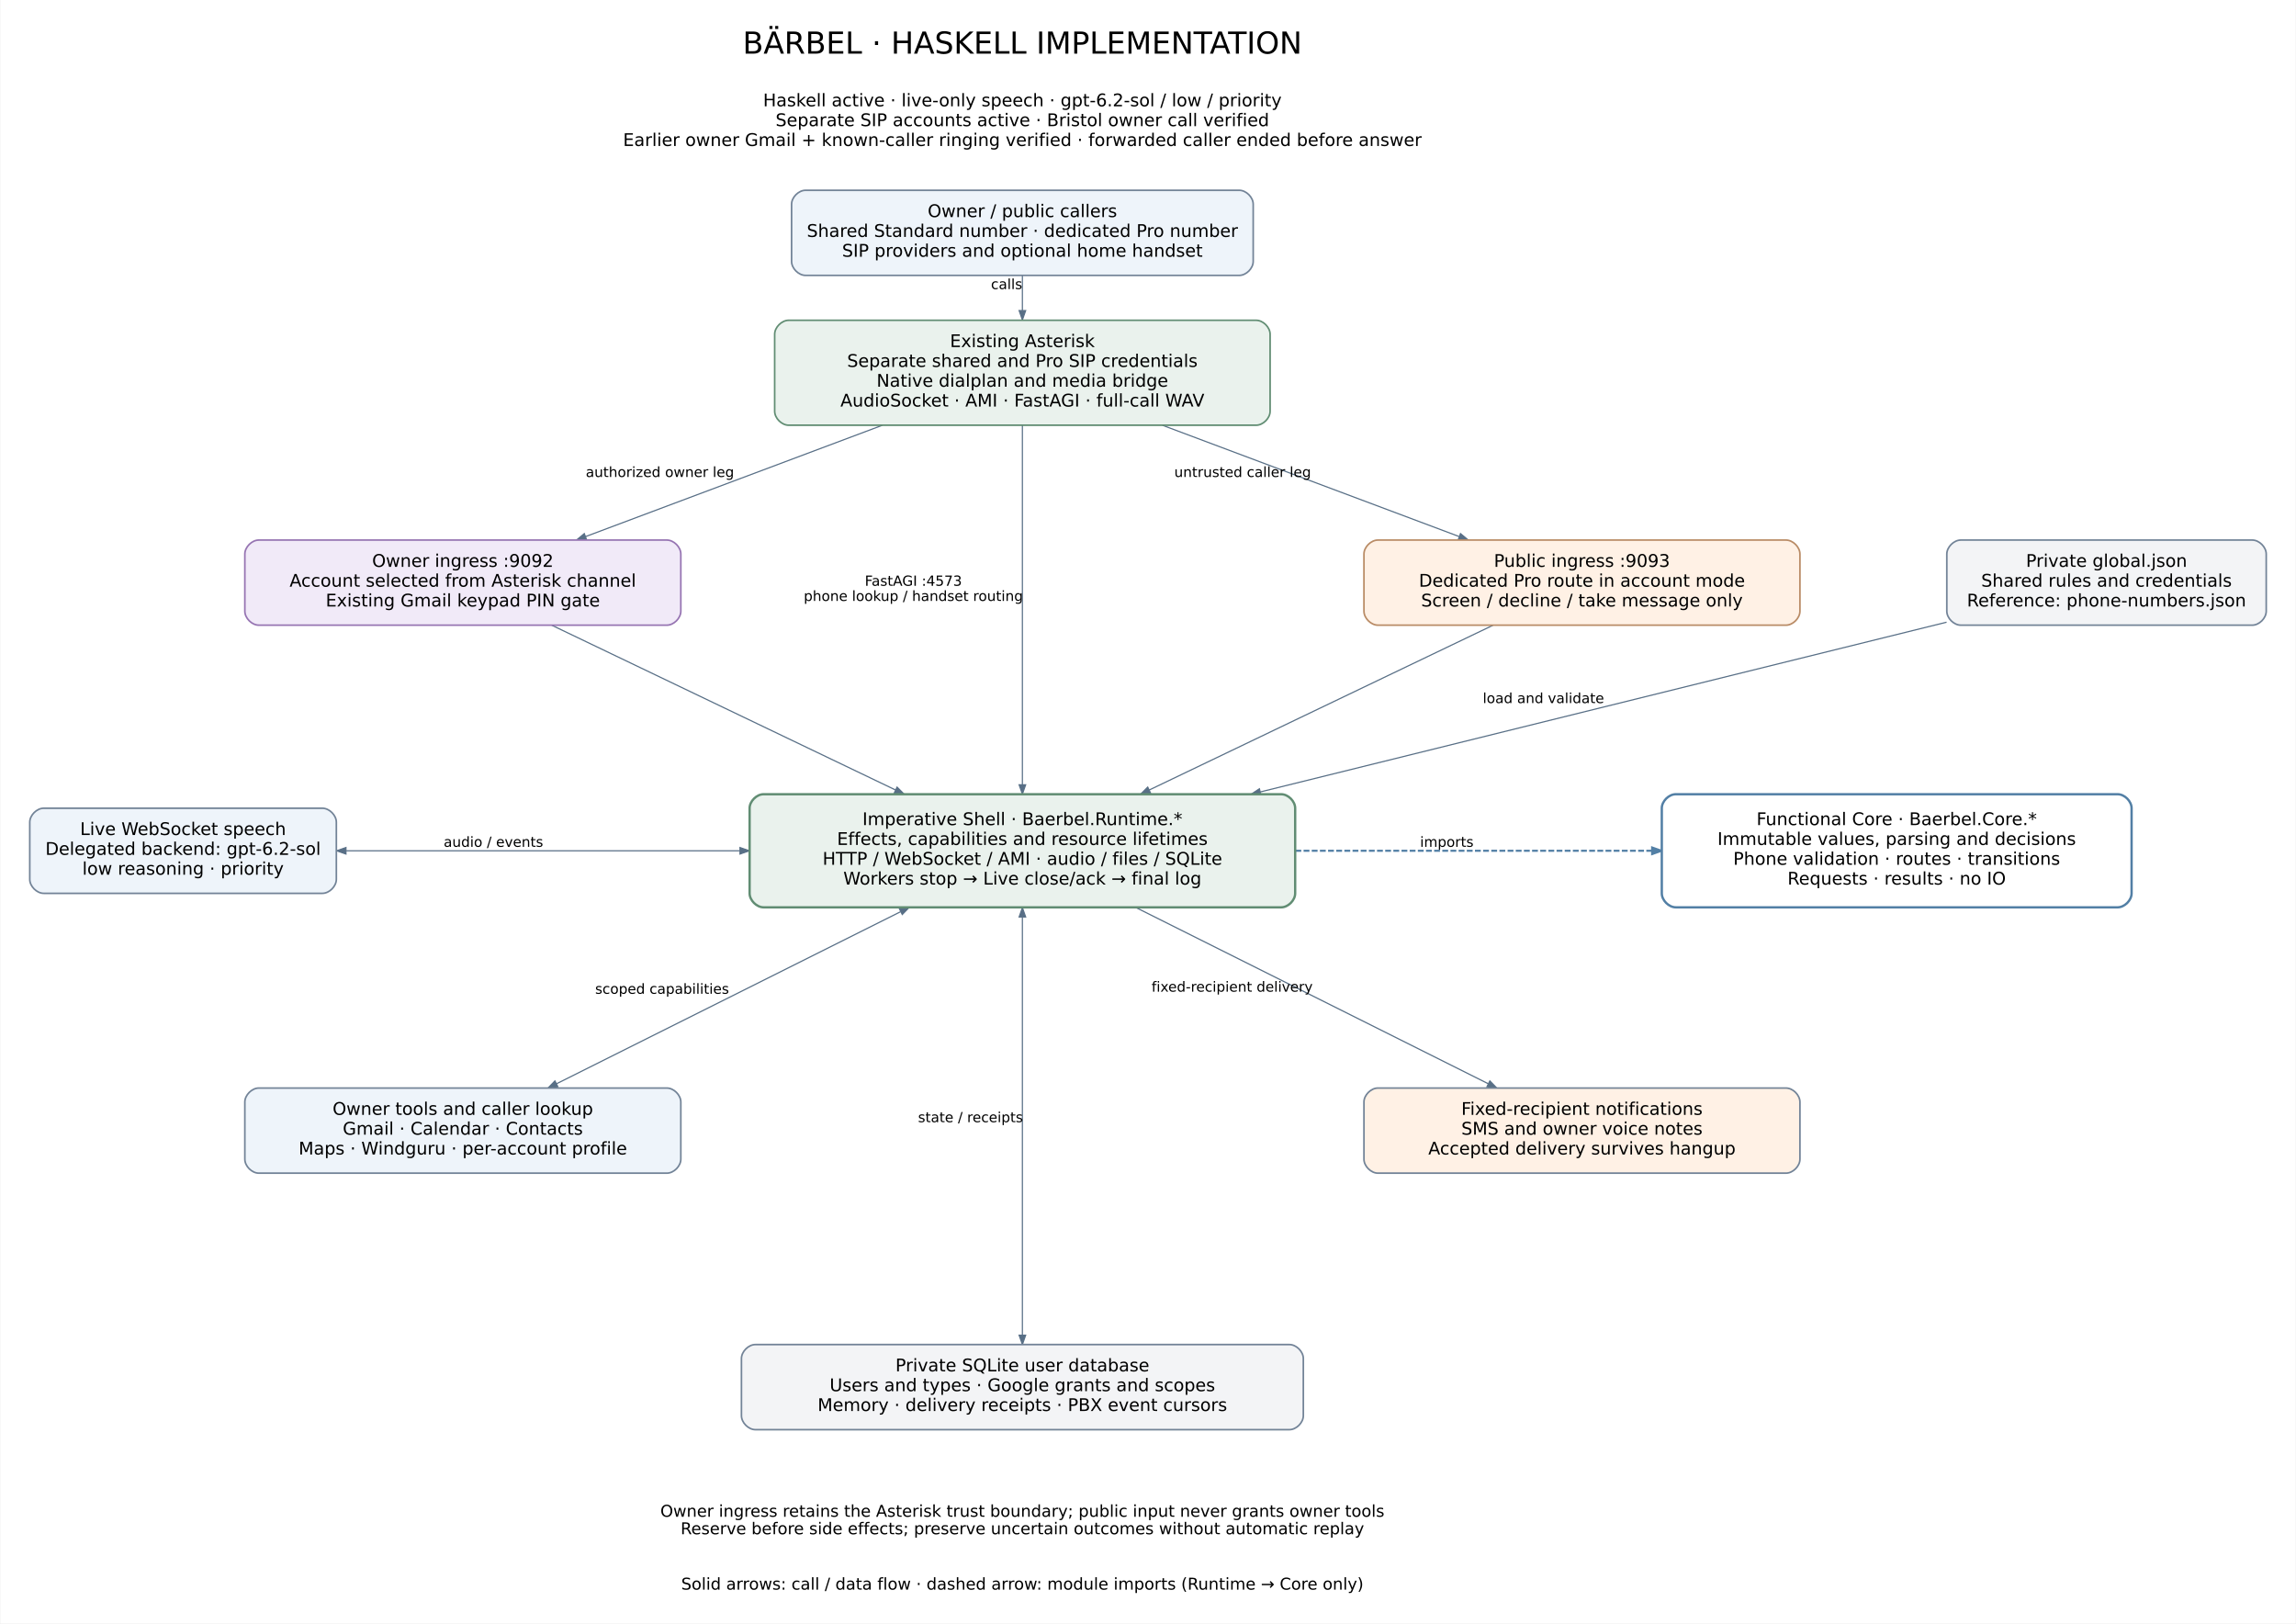
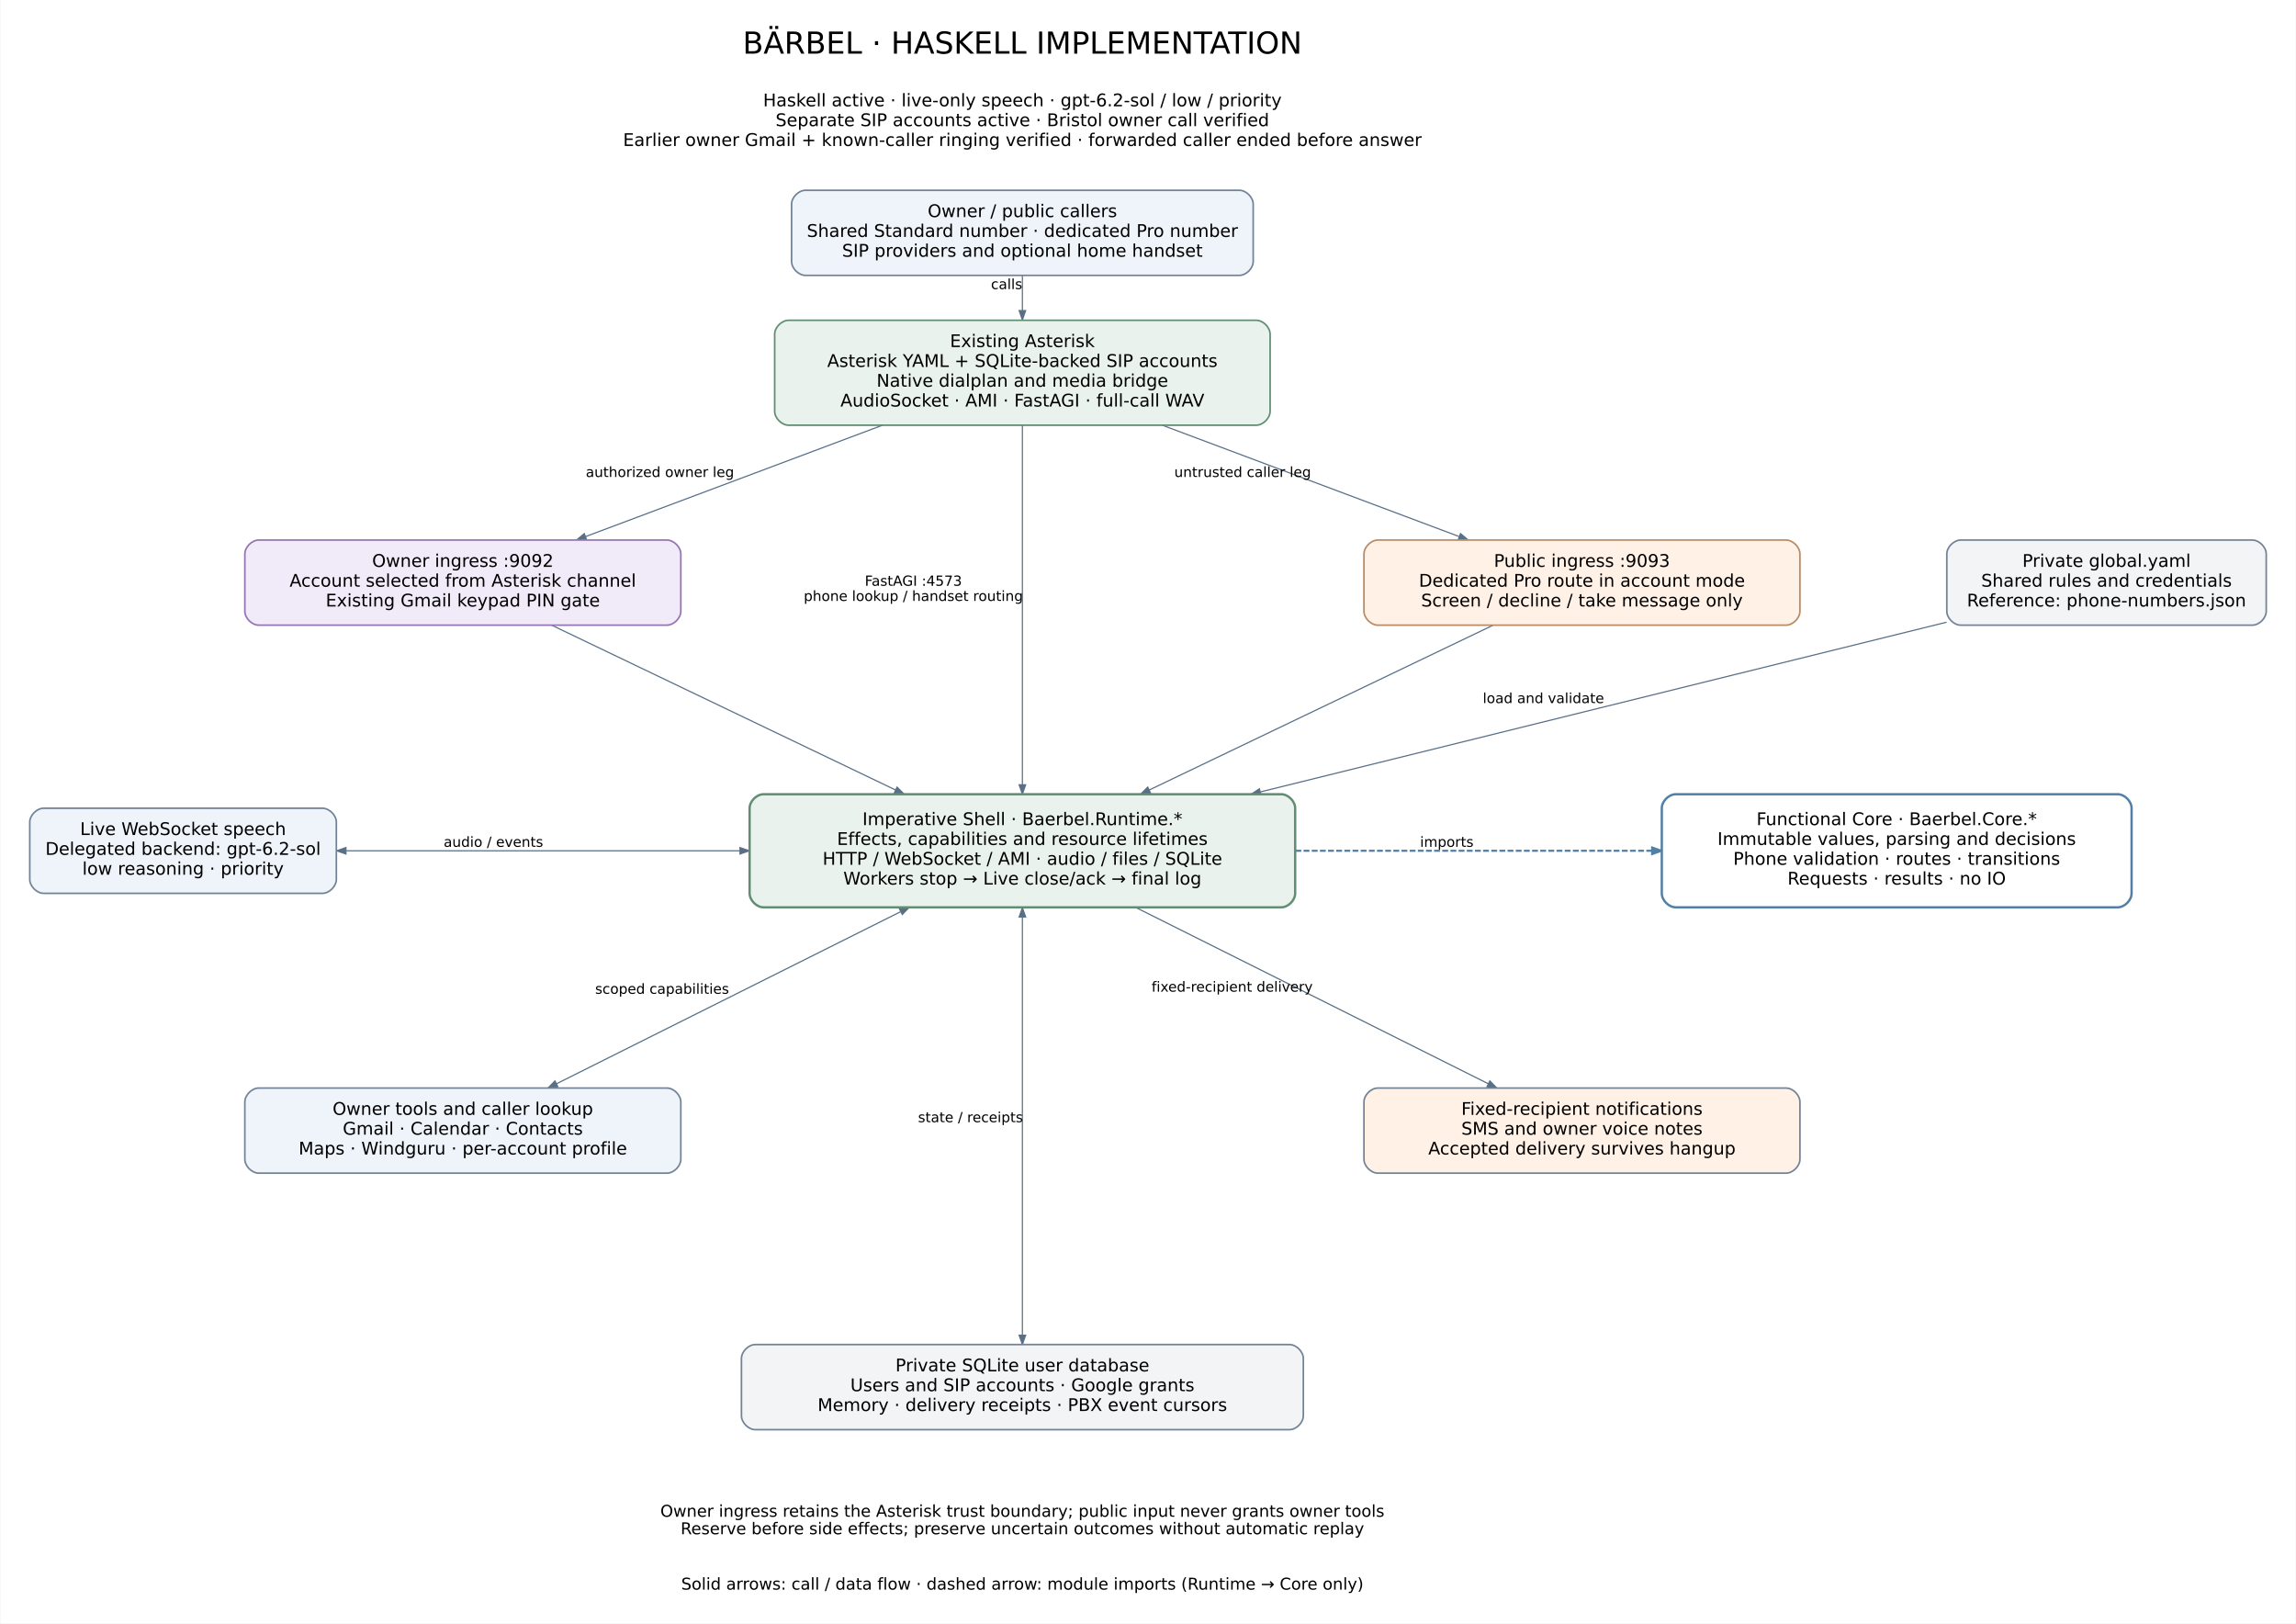
<svg xmlns="http://www.w3.org/2000/svg" width="1969pt" height="1392pt" viewBox="0.00 0.00 1968.90 1392.40">
  <g id="graph0" class="graph" transform="scale(1 1) rotate(0) translate(25.2 1367.2)">
    <polygon fill="#ffffff" stroke="transparent" points="-25.2,25.2 -25.2,-1367.2 1943.7,-1367.2 1943.7,25.2 -25.2,25.2" />
    <g id="edge1" class="edge">
      <path fill="none" stroke="#586f86" d="M851.5,-1130.84C851.5,-1121.38 851.5,-1111 851.5,-1100.87" />
      <polygon fill="#586f86" stroke="#586f86" points="854.3,-1100.83 851.5,-1092.83 848.7,-1100.83 854.3,-1100.83" />
      <text text-anchor="middle" x="838" y="-1119.26" font-family="DejaVu Sans" font-size="12.00">calls</text>
    </g>
    <g id="edge2" class="edge">
      <path fill="none" stroke="#586f86" d="M731.3,-1002.43C653.04,-973.08 551.93,-935.16 476.82,-907" />
      <polygon fill="#586f86" stroke="#586f86" points="477.65,-904.32 469.18,-904.13 475.69,-909.56 477.65,-904.32" />
      <text text-anchor="middle" x="540.56" y="-958.11" font-family="DejaVu Sans" font-size="12.00">authorized owner leg</text>
    </g>
    <g id="edge3" class="edge">
      <path fill="none" stroke="#586f86" d="M971.7,-1002.43C1049.96,-973.08 1151.07,-935.16 1226.18,-907" />
      <polygon fill="#586f86" stroke="#586f86" points="1227.31,-909.56 1233.82,-904.13 1225.35,-904.32 1227.31,-909.56" />
      <text text-anchor="middle" x="1040.44" y="-958.11" font-family="DejaVu Sans" font-size="12.00">untrusted caller leg</text>
    </g>
    <g id="edge4" class="edge">
      <path fill="none" stroke="#586f86" d="M851.5,-1002.45C851.5,-927.33 851.5,-776.64 851.5,-694.34" />
      <polygon fill="#586f86" stroke="#586f86" points="854.3,-694.11 851.5,-686.11 848.7,-694.11 854.3,-694.11" />
      <text text-anchor="middle" x="758" y="-864.8" font-family="DejaVu Sans" font-size="12.00">FastAGI :4573</text>
      <text text-anchor="middle" x="758" y="-851.8" font-family="DejaVu Sans" font-size="12.00">phone lookup / handset routing</text>
    </g>
    <g id="edge5" class="edge">
      <path fill="none" stroke="#586f86" d="M447.82,-830.93C527.4,-792.8 652.84,-732.69 742.77,-689.6" />
      <polygon fill="#586f86" stroke="#586f86" points="743.99,-692.12 749.99,-686.14 741.57,-687.07 743.99,-692.12" />
    </g>
    <g id="edge6" class="edge">
      <path fill="none" stroke="#586f86" d="M1255.18,-830.93C1175.6,-792.8 1050.16,-732.69 960.23,-689.6" />
      <polygon fill="#586f86" stroke="#586f86" points="961.43,-687.07 953.01,-686.14 959.01,-692.12 961.43,-687.07" />
    </g>
    <g id="edge7" class="edge">
      <path fill="none" stroke="#527fa5" stroke-width="1.8" stroke-dasharray="5,2" d="M1085.72,-637.5C1183.55,-637.5 1296.33,-637.5 1391.44,-637.5" />
      <polygon fill="#527fa5" stroke="#527fa5" stroke-width="1.8" points="1391.71,-640.3 1399.71,-637.5 1391.71,-634.7 1391.71,-640.3" />
      <text text-anchor="middle" x="1215.58" y="-640.9" font-family="DejaVu Sans" font-size="12.00">imports</text>
    </g>
    <g id="edge8" class="edge">
      <path fill="none" stroke="#586f86" d="M608.95,-637.5C496.67,-637.5 367.27,-637.5 271.53,-637.5" />
      <polygon fill="#586f86" stroke="#586f86" points="609.24,-640.3 617.24,-637.5 609.24,-634.7 609.24,-640.3" />
      <polygon fill="#586f86" stroke="#586f86" points="271.25,-634.7 263.25,-637.5 271.25,-640.3 271.25,-634.7" />
      <text text-anchor="middle" x="397.74" y="-640.9" font-family="DejaVu Sans" font-size="12.00">audio / events</text>
    </g>
    <g id="edge9" class="edge">
      <path fill="none" stroke="#586f86" d="M747.03,-585.26C658.31,-540.9 532.84,-478.17 451.81,-437.66" />
      <polygon fill="#586f86" stroke="#586f86" points="745.96,-587.86 754.36,-588.93 748.46,-582.85 745.96,-587.86" />
      <polygon fill="#586f86" stroke="#586f86" points="453.01,-435.12 444.6,-434.05 450.5,-440.13 453.01,-435.12" />
      <text text-anchor="middle" x="542.42" y="-514.86" font-family="DejaVu Sans" font-size="12.00">scoped capabilities</text>
    </g>
    <g id="edge10" class="edge">
      <path fill="none" stroke="#586f86" d="M948.64,-588.93C1037.67,-544.41 1167.96,-479.27 1251.24,-437.63" />
      <polygon fill="#586f86" stroke="#586f86" points="1252.5,-440.13 1258.4,-434.05 1249.99,-435.12 1252.5,-440.13" />
      <text text-anchor="middle" x="1031.44" y="-516.68" font-family="DejaVu Sans" font-size="12.00">fixed-recipient delivery</text>
    </g>
    <g id="edge11" class="edge">
      <path fill="none" stroke="#586f86" d="M851.5,-580.58C851.5,-487.86 851.5,-306.14 851.5,-222.09" />
      <polygon fill="#586f86" stroke="#586f86" points="848.7,-580.71 851.5,-588.71 854.3,-580.71 848.7,-580.71" />
      <polygon fill="#586f86" stroke="#586f86" points="854.3,-222.03 851.5,-214.03 848.7,-222.03 854.3,-222.03" />
      <text text-anchor="middle" x="807" y="-404.73" font-family="DejaVu Sans" font-size="12.00">state / receipts</text>
    </g>
    <g id="edge12" class="edge">
      <path fill="none" stroke="#586f86" d="M1644.28,-833.56C1488.94,-795.15 1234.32,-732.18 1055.65,-687.99" />
      <polygon fill="#586f86" stroke="#586f86" points="1056.17,-685.23 1047.73,-686.03 1054.83,-690.67 1056.17,-685.23" />
      <text text-anchor="middle" x="1298.46" y="-764.18" font-family="DejaVu Sans" font-size="12.00">load and validate</text>
    </g>
    <g id="node1" class="node">
      <text text-anchor="middle" x="851.5" y="-1321.2" font-family="DejaVu Sans" font-size="26.00">BÄRBEL · HASKELL IMPLEMENTATION</text>
    </g>
    <g id="node2" class="node">
      <text text-anchor="middle" x="851.5" y="-1276" font-family="DejaVu Sans" font-size="15.00">Haskell active · live-only speech · gpt-6.2-sol / low / priority</text>
      <text text-anchor="middle" x="851.5" y="-1259" font-family="DejaVu Sans" font-size="15.00">Separate SIP accounts active · Bristol owner call verified</text>
      <text text-anchor="middle" x="851.5" y="-1242" font-family="DejaVu Sans" font-size="15.00">Earlier owner Gmail + known-caller ringing verified · forwarded caller ended before answer</text>
    </g>
    <g id="node3" class="node">
      <path fill="#eef4fa" stroke="#728397" stroke-width="1.4" d="M1037.5,-1204C1037.5,-1204 665.5,-1204 665.5,-1204 659.5,-1204 653.5,-1198 653.5,-1192 653.5,-1192 653.5,-1143 653.5,-1143 653.5,-1137 659.5,-1131 665.5,-1131 665.5,-1131 1037.5,-1131 1037.5,-1131 1043.5,-1131 1049.5,-1137 1049.5,-1143 1049.5,-1143 1049.5,-1192 1049.5,-1192 1049.5,-1198 1043.5,-1204 1037.5,-1204" />
      <text text-anchor="middle" x="851.5" y="-1181" font-family="DejaVu Sans" font-size="15.00">Owner / public callers</text>
      <text text-anchor="middle" x="851.5" y="-1164" font-family="DejaVu Sans" font-size="15.00">Shared Standard number · dedicated Pro number</text>
      <text text-anchor="middle" x="851.5" y="-1147" font-family="DejaVu Sans" font-size="15.00">SIP providers and optional home handset</text>
    </g>
    <g id="node4" class="node">
      <path fill="#eaf2ed" stroke="#618d73" stroke-width="1.4" d="M1052,-1092.5C1052,-1092.5 651,-1092.5 651,-1092.5 645,-1092.5 639,-1086.5 639,-1080.5 639,-1080.5 639,-1014.5 639,-1014.5 639,-1008.5 645,-1002.5 651,-1002.5 651,-1002.5 1052,-1002.5 1052,-1002.5 1058,-1002.5 1064,-1008.5 1064,-1014.5 1064,-1014.5 1064,-1080.5 1064,-1080.5 1064,-1086.5 1058,-1092.5 1052,-1092.5" />
      <text text-anchor="middle" x="851.5" y="-1069.5" font-family="DejaVu Sans" font-size="15.00">Existing Asterisk</text>
-       <text text-anchor="middle" x="851.5" y="-1052.5" font-family="DejaVu Sans" font-size="15.00">Separate shared and Pro SIP credentials</text>
+       <text text-anchor="middle" x="851.5" y="-1052.5" font-family="DejaVu Sans" font-size="15.00">Asterisk YAML + SQLite-backed SIP accounts</text>
      <text text-anchor="middle" x="851.5" y="-1035.5" font-family="DejaVu Sans" font-size="15.00">Native dialplan and media bridge</text>
      <text text-anchor="middle" x="851.5" y="-1018.5" font-family="DejaVu Sans" font-size="15.00">AudioSocket · AMI · FastAGI · full-call WAV</text>
    </g>
    <g id="node5" class="node">
      <path fill="#f1eaf8" stroke="#9674b2" stroke-width="1.4" d="M546.5,-904C546.5,-904 196.5,-904 196.5,-904 190.5,-904 184.5,-898 184.5,-892 184.5,-892 184.5,-843 184.5,-843 184.5,-837 190.5,-831 196.5,-831 196.5,-831 546.5,-831 546.5,-831 552.5,-831 558.5,-837 558.5,-843 558.5,-843 558.5,-892 558.5,-892 558.5,-898 552.5,-904 546.5,-904" />
      <text text-anchor="middle" x="371.5" y="-881" font-family="DejaVu Sans" font-size="15.00">Owner ingress :9092</text>
      <text text-anchor="middle" x="371.5" y="-864" font-family="DejaVu Sans" font-size="15.00">Account selected from Asterisk channel</text>
      <text text-anchor="middle" x="371.5" y="-847" font-family="DejaVu Sans" font-size="15.00">Existing Gmail keypad PIN gate</text>
    </g>
    <g id="node6" class="node">
      <path fill="#fff1e5" stroke="#b98b65" stroke-width="1.4" d="M1506.5,-904C1506.5,-904 1156.5,-904 1156.5,-904 1150.5,-904 1144.5,-898 1144.5,-892 1144.5,-892 1144.5,-843 1144.5,-843 1144.5,-837 1150.5,-831 1156.5,-831 1156.5,-831 1506.5,-831 1506.5,-831 1512.5,-831 1518.5,-837 1518.5,-843 1518.5,-843 1518.5,-892 1518.5,-892 1518.5,-898 1512.5,-904 1506.5,-904" />
      <text text-anchor="middle" x="1331.5" y="-881" font-family="DejaVu Sans" font-size="15.00">Public ingress :9093</text>
      <text text-anchor="middle" x="1331.5" y="-864" font-family="DejaVu Sans" font-size="15.00">Dedicated Pro route in account mode</text>
      <text text-anchor="middle" x="1331.5" y="-847" font-family="DejaVu Sans" font-size="15.00">Screen / decline / take message only</text>
    </g>
    <g id="node7" class="node">
      <path fill="#eaf2ed" stroke="#618d73" stroke-width="2" d="M1073.5,-686C1073.5,-686 629.5,-686 629.5,-686 623.5,-686 617.5,-680 617.5,-674 617.5,-674 617.5,-601 617.5,-601 617.5,-595 623.5,-589 629.5,-589 629.5,-589 1073.5,-589 1073.5,-589 1079.5,-589 1085.5,-595 1085.5,-601 1085.5,-601 1085.5,-674 1085.5,-674 1085.5,-680 1079.5,-686 1073.5,-686" />
      <text text-anchor="middle" x="851.5" y="-659.5" font-family="DejaVu Sans" font-size="15.00">Imperative Shell · Baerbel.Runtime.*</text>
      <text text-anchor="middle" x="851.5" y="-642.5" font-family="DejaVu Sans" font-size="15.00">Effects, capabilities and resource lifetimes</text>
      <text text-anchor="middle" x="851.5" y="-625.5" font-family="DejaVu Sans" font-size="15.00">HTTP / WebSocket / AMI · audio / files / SQLite</text>
      <text text-anchor="middle" x="851.5" y="-608.5" font-family="DejaVu Sans" font-size="15.00">Workers stop → Live close/ack → final log</text>
    </g>
    <g id="node8" class="node">
      <path fill="#ffffff" stroke="#527fa5" stroke-width="2" d="M1791,-686C1791,-686 1412,-686 1412,-686 1406,-686 1400,-680 1400,-674 1400,-674 1400,-601 1400,-601 1400,-595 1406,-589 1412,-589 1412,-589 1791,-589 1791,-589 1797,-589 1803,-595 1803,-601 1803,-601 1803,-674 1803,-674 1803,-680 1797,-686 1791,-686" />
      <text text-anchor="middle" x="1601.5" y="-659.5" font-family="DejaVu Sans" font-size="15.00">Functional Core · Baerbel.Core.*</text>
      <text text-anchor="middle" x="1601.5" y="-642.5" font-family="DejaVu Sans" font-size="15.00">Immutable values, parsing and decisions</text>
      <text text-anchor="middle" x="1601.5" y="-625.5" font-family="DejaVu Sans" font-size="15.00">Phone validation · routes · transitions</text>
      <text text-anchor="middle" x="1601.5" y="-608.5" font-family="DejaVu Sans" font-size="15.00">Requests · results · no IO</text>
    </g>
    <g id="node9" class="node">
      <path fill="#eef4fa" stroke="#728397" stroke-width="1.4" d="M251,-674C251,-674 12,-674 12,-674 6,-674 0,-668 0,-662 0,-662 0,-613 0,-613 0,-607 6,-601 12,-601 12,-601 251,-601 251,-601 257,-601 263,-607 263,-613 263,-613 263,-662 263,-662 263,-668 257,-674 251,-674" />
      <text text-anchor="middle" x="131.5" y="-651" font-family="DejaVu Sans" font-size="15.00">Live WebSocket speech</text>
      <text text-anchor="middle" x="131.5" y="-634" font-family="DejaVu Sans" font-size="15.00">Delegated backend: gpt-6.2-sol</text>
      <text text-anchor="middle" x="131.5" y="-617" font-family="DejaVu Sans" font-size="15.00">low reasoning · priority</text>
    </g>
    <g id="node10" class="node">
      <path fill="#eef4fa" stroke="#728397" stroke-width="1.4" d="M546.5,-434C546.5,-434 196.5,-434 196.5,-434 190.5,-434 184.5,-428 184.5,-422 184.5,-422 184.5,-373 184.5,-373 184.5,-367 190.5,-361 196.5,-361 196.5,-361 546.5,-361 546.5,-361 552.5,-361 558.5,-367 558.5,-373 558.5,-373 558.5,-422 558.5,-422 558.5,-428 552.5,-434 546.5,-434" />
      <text text-anchor="middle" x="371.5" y="-411" font-family="DejaVu Sans" font-size="15.00">Owner tools and caller lookup</text>
      <text text-anchor="middle" x="371.5" y="-394" font-family="DejaVu Sans" font-size="15.00">Gmail · Calendar · Contacts</text>
      <text text-anchor="middle" x="371.5" y="-377" font-family="DejaVu Sans" font-size="15.00">Maps · Windguru · per-account profile</text>
    </g>
    <g id="node11" class="node">
      <path fill="#fff1e5" stroke="#728397" stroke-width="1.4" d="M1506.5,-434C1506.5,-434 1156.5,-434 1156.5,-434 1150.5,-434 1144.5,-428 1144.5,-422 1144.5,-422 1144.5,-373 1144.5,-373 1144.5,-367 1150.5,-361 1156.5,-361 1156.5,-361 1506.5,-361 1506.5,-361 1512.5,-361 1518.5,-367 1518.5,-373 1518.5,-373 1518.5,-422 1518.5,-422 1518.5,-428 1512.5,-434 1506.5,-434" />
      <text text-anchor="middle" x="1331.5" y="-411" font-family="DejaVu Sans" font-size="15.00">Fixed-recipient notifications</text>
      <text text-anchor="middle" x="1331.5" y="-394" font-family="DejaVu Sans" font-size="15.00">SMS and owner voice notes</text>
      <text text-anchor="middle" x="1331.5" y="-377" font-family="DejaVu Sans" font-size="15.00">Accepted delivery survives hangup</text>
    </g>
    <g id="node12" class="node">
      <path fill="#f3f4f6" stroke="#728397" stroke-width="1.4" d="M1080.5,-214C1080.5,-214 622.5,-214 622.5,-214 616.5,-214 610.5,-208 610.5,-202 610.5,-202 610.5,-153 610.5,-153 610.5,-147 616.5,-141 622.5,-141 622.5,-141 1080.5,-141 1080.5,-141 1086.5,-141 1092.5,-147 1092.5,-153 1092.5,-153 1092.5,-202 1092.5,-202 1092.5,-208 1086.5,-214 1080.5,-214" />
      <text text-anchor="middle" x="851.5" y="-191" font-family="DejaVu Sans" font-size="15.00">Private SQLite user database</text>
-       <text text-anchor="middle" x="851.5" y="-174" font-family="DejaVu Sans" font-size="15.00">Users and types · Google grants and scopes</text>
+       <text text-anchor="middle" x="851.5" y="-174" font-family="DejaVu Sans" font-size="15.00">Users and SIP accounts · Google grants</text>
      <text text-anchor="middle" x="851.5" y="-157" font-family="DejaVu Sans" font-size="15.00">Memory · delivery receipts · PBX event cursors</text>
    </g>
    <g id="node13" class="node">
      <path fill="#f3f4f6" stroke="#728397" stroke-width="1.4" d="M1906.5,-904C1906.5,-904 1656.5,-904 1656.5,-904 1650.5,-904 1644.5,-898 1644.5,-892 1644.5,-892 1644.5,-843 1644.5,-843 1644.5,-837 1650.5,-831 1656.5,-831 1656.5,-831 1906.5,-831 1906.5,-831 1912.5,-831 1918.5,-837 1918.5,-843 1918.5,-843 1918.5,-892 1918.5,-892 1918.5,-898 1912.5,-904 1906.5,-904" />
-       <text text-anchor="middle" x="1781.5" y="-881" font-family="DejaVu Sans" font-size="15.00">Private global.json</text>
+       <text text-anchor="middle" x="1781.5" y="-881" font-family="DejaVu Sans" font-size="15.00">Private global.yaml</text>
      <text text-anchor="middle" x="1781.5" y="-864" font-family="DejaVu Sans" font-size="15.00">Shared rules and credentials</text>
      <text text-anchor="middle" x="1781.5" y="-847" font-family="DejaVu Sans" font-size="15.00">Reference: phone-numbers.json</text>
    </g>
    <g id="node14" class="node">
      <text text-anchor="middle" x="851.5" y="-66.3" font-family="DejaVu Sans" font-size="14.00">Owner ingress retains the Asterisk trust boundary; public input never grants owner tools</text>
      <text text-anchor="middle" x="851.5" y="-51.3" font-family="DejaVu Sans" font-size="14.00">Reserve before side effects; preserve uncertain outcomes without automatic replay</text>
    </g>
    <g id="node15" class="node">
      <text text-anchor="middle" x="851.5" y="-3.8" font-family="DejaVu Sans" font-size="14.00">Solid arrows: call / data flow · dashed arrow: module imports (Runtime → Core only)</text>
    </g>
  </g>
</svg>
